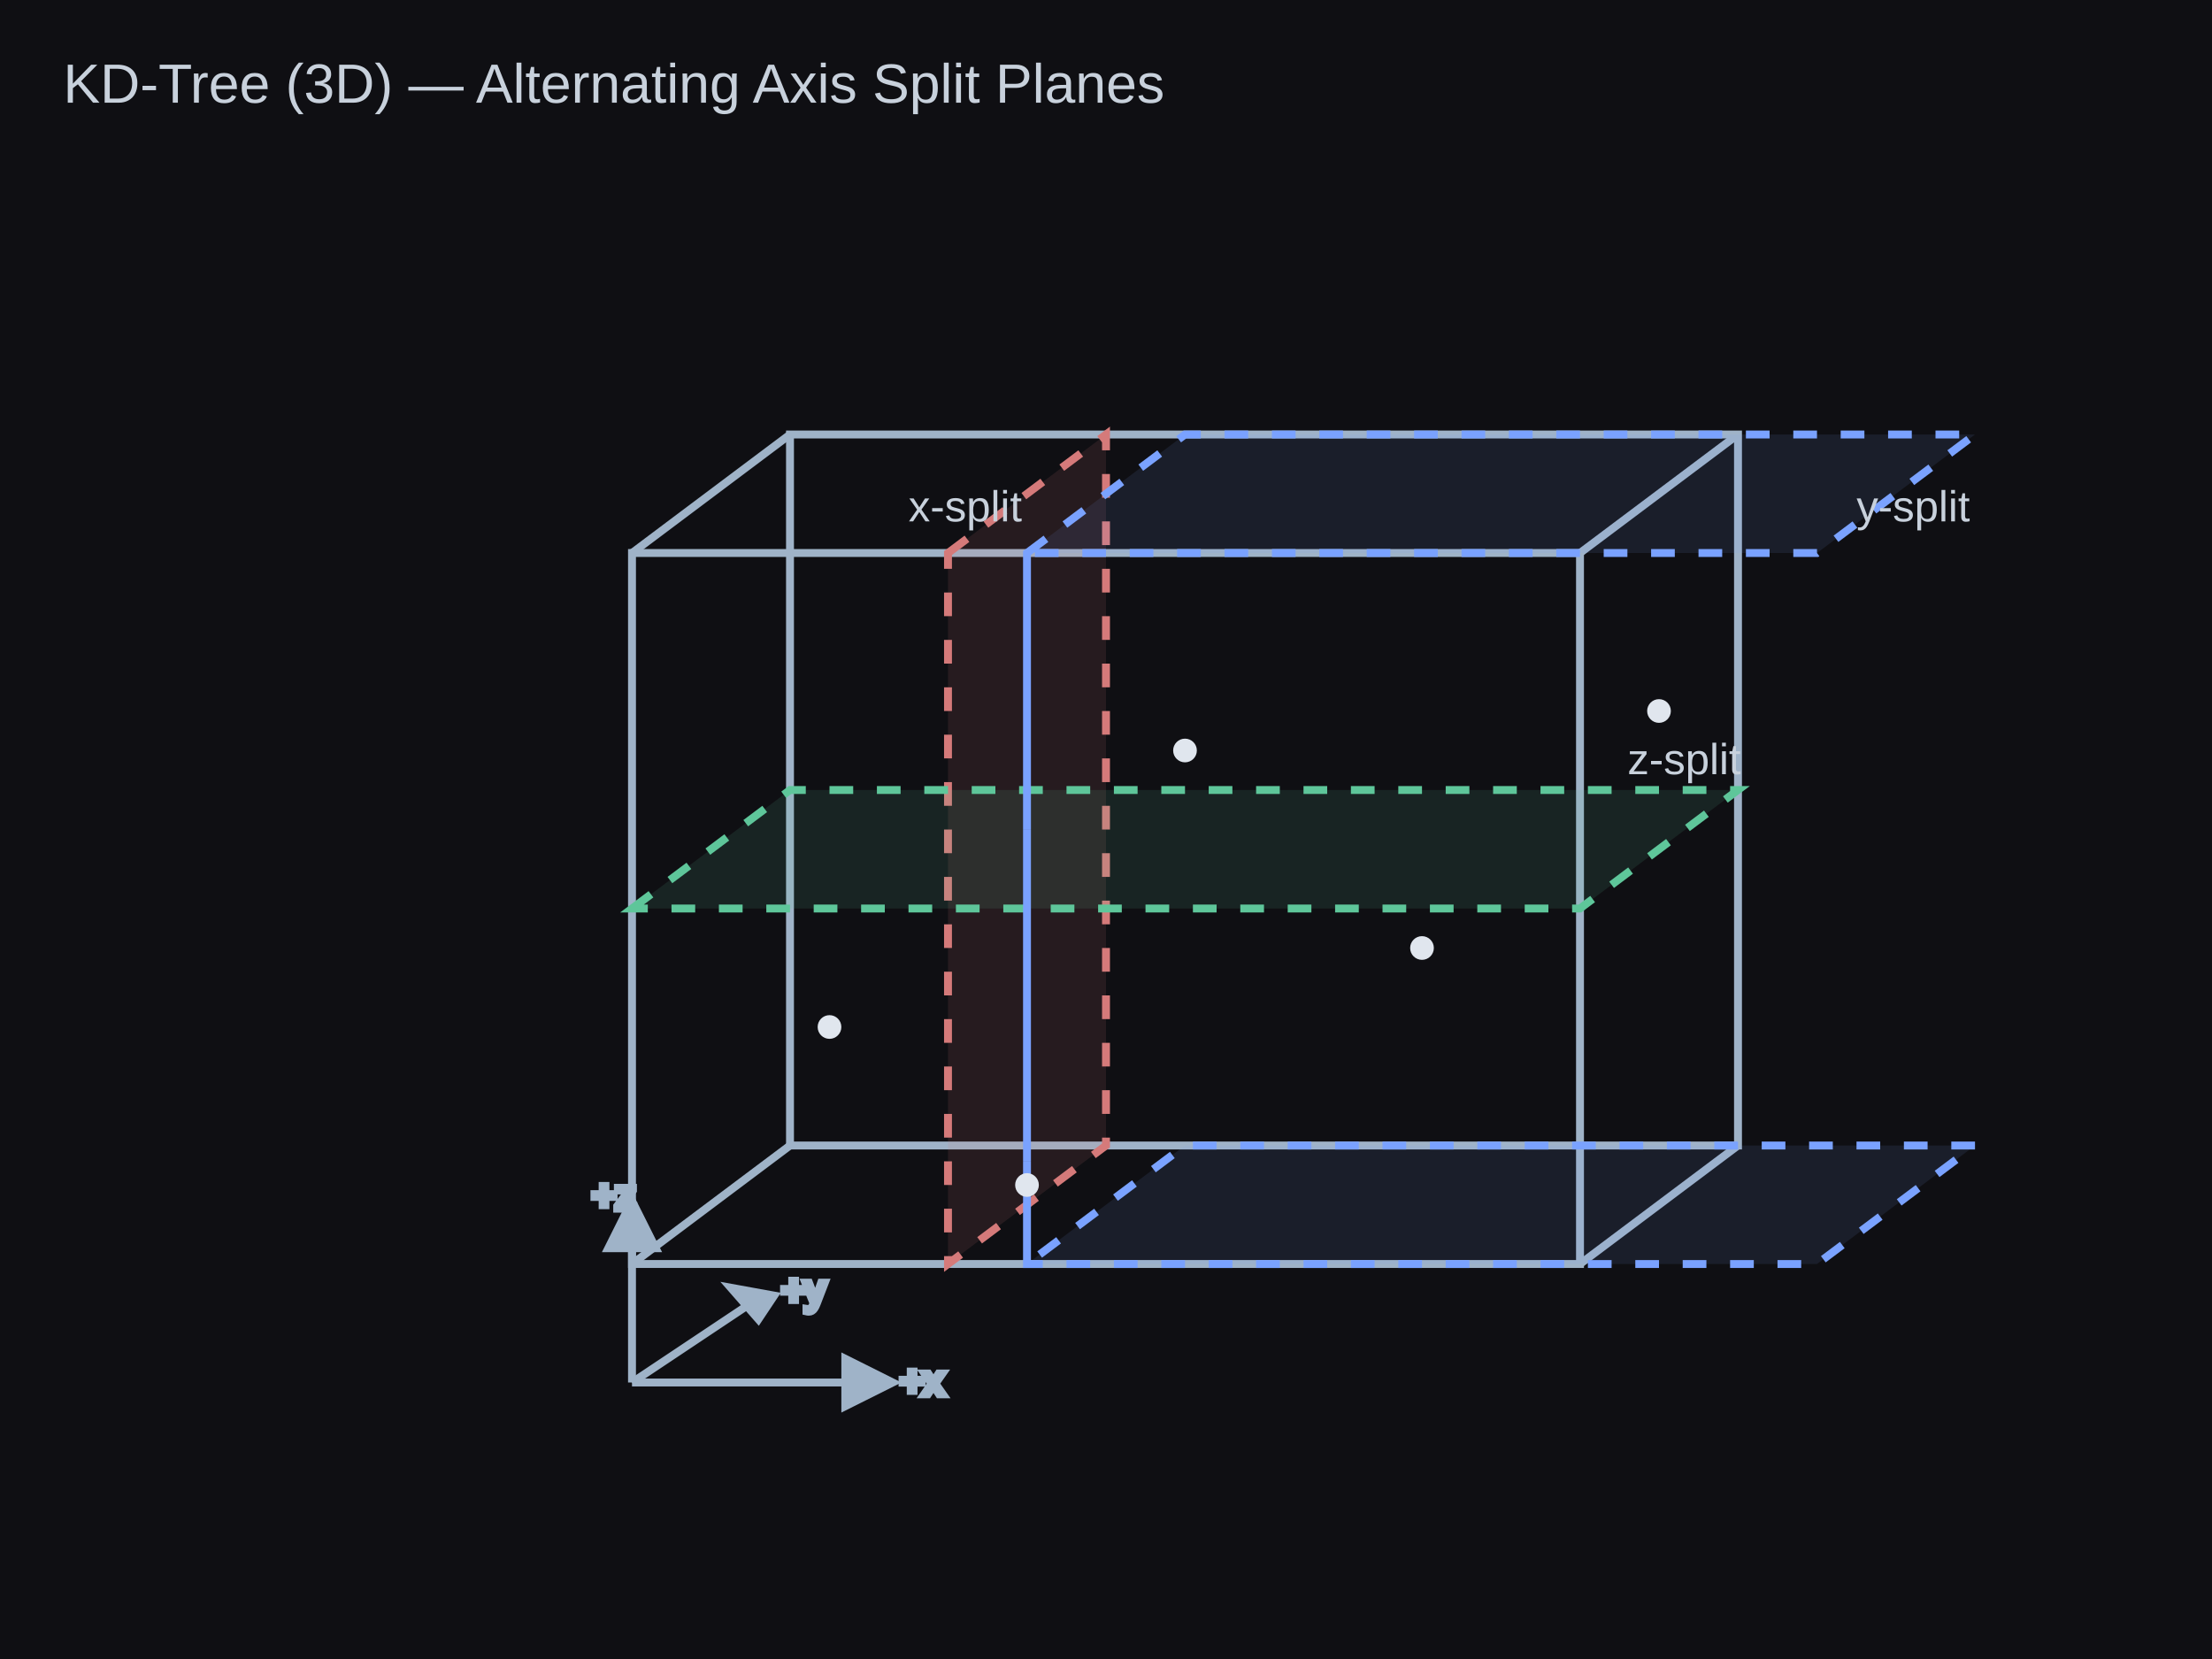
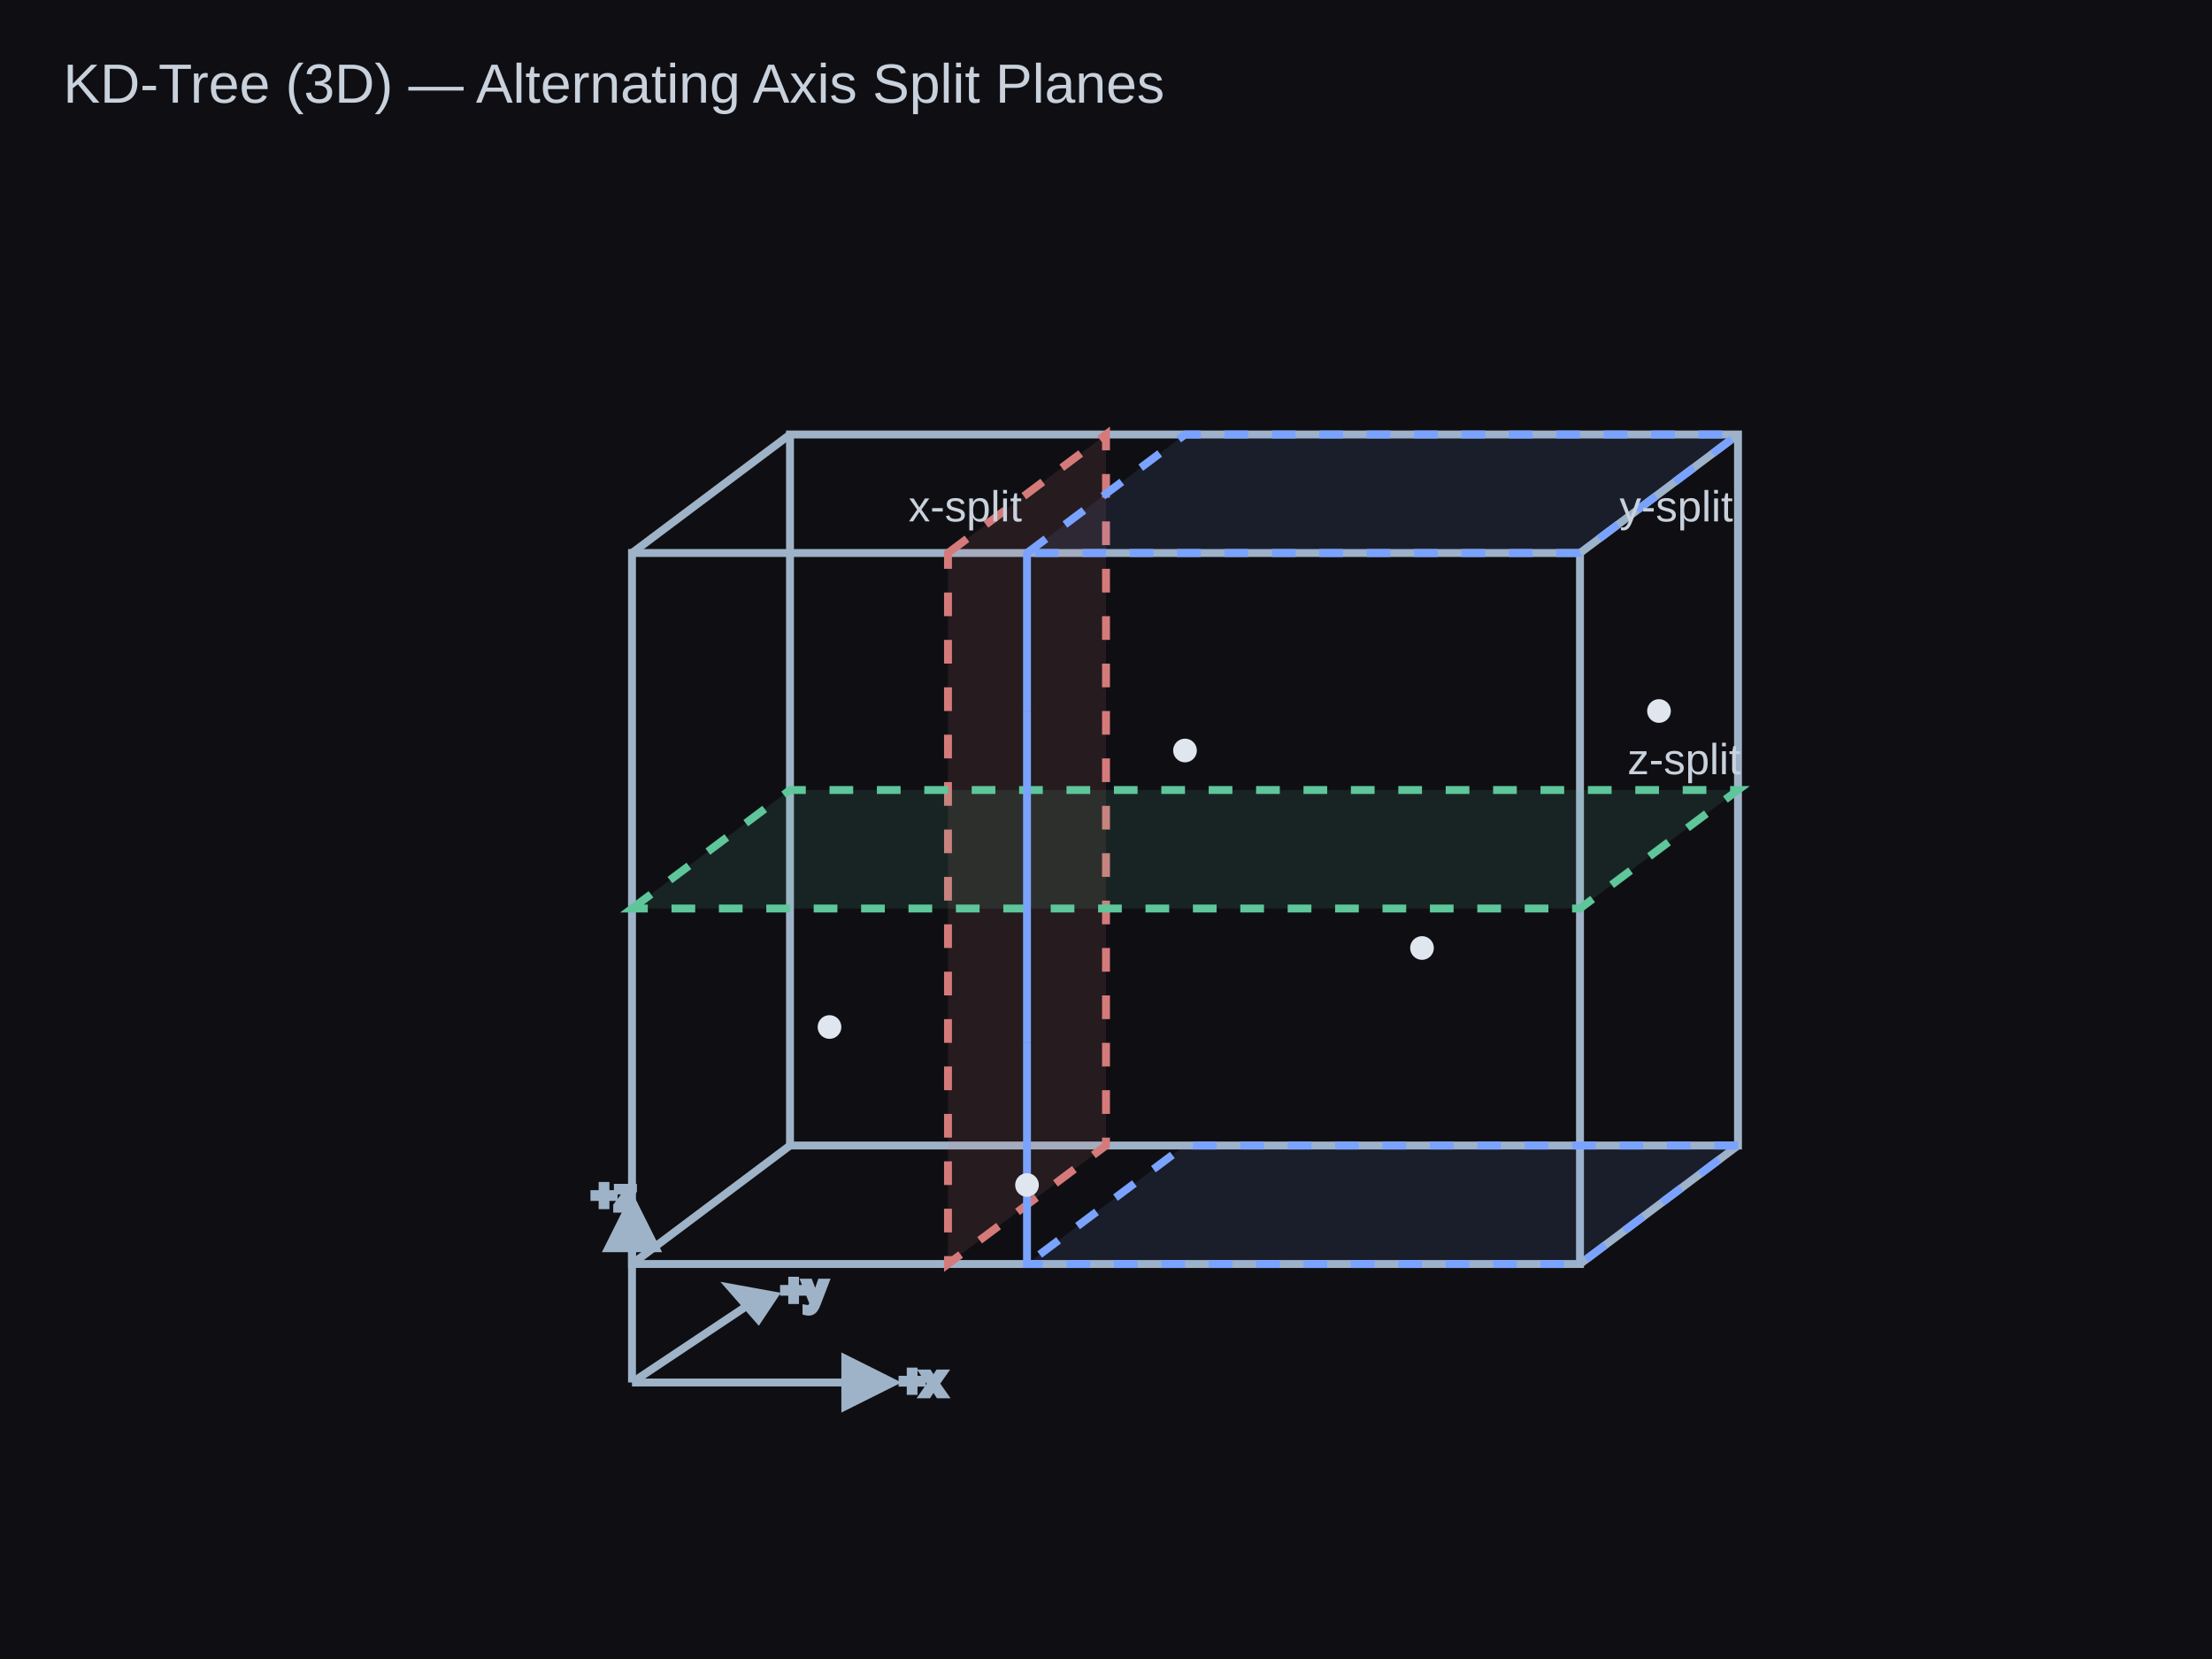
<svg xmlns="http://www.w3.org/2000/svg" width="560" height="420" viewBox="0 0 560 420">
  <rect x="0" y="0" width="560" height="420" fill="#0f0f13" />
  <g font-family="Verdana,Arial,sans-serif" font-size="14" fill="#c8d1dc">
    <text x="16" y="26">KD-Tree (3D) — Alternating Axis Split Planes</text>
  </g>
  <g fill="none" stroke="#9fb3c8" stroke-width="2">
    <rect x="160" y="140" width="240" height="180" />
    <rect x="200" y="110" width="240" height="180" />
    <line x1="160" y1="140" x2="200" y2="110" />
    <line x1="400" y1="140" x2="440" y2="110" />
    <line x1="160" y1="320" x2="200" y2="290" />
    <line x1="400" y1="320" x2="440" y2="290" />
  </g>
  <g fill="rgba(213, 122, 122, 0.12)" stroke="#d57a7a" stroke-width="2" stroke-dasharray="6 6">
    <polygon points="240,140 280,110 280,290 240,320" />
  </g>
  <g font-family="Verdana,Arial,sans-serif" font-size="11" fill="#c8d1dc">
    <text x="230" y="132">x-split</text>
  </g>
  <g fill="rgba(94, 198, 154, 0.12)" stroke="#5ec69a" stroke-width="2" stroke-dasharray="6 6">
    <polygon points="160,230 200,200 440,200 400,230" />
  </g>
  <g font-family="Verdana,Arial,sans-serif" font-size="11" fill="#c8d1dc">
    <text x="412" y="196">z-split</text>
  </g>
  <g fill="rgba(122, 162, 255, 0.10)" stroke="#7aa2ff" stroke-width="2" stroke-dasharray="6 6">
-     <polygon points="260,140 300,110 500,110 460,140 260,140 260,320 300,290 500,290 460,320 260,320" />
+     <polygon points="260,140 300,110 440,110 400,140 260,140 260,320 300,290 440,290 400,320 260,320" />
  </g>
  <g font-family="Verdana,Arial,sans-serif" font-size="11" fill="#c8d1dc">
-     <text x="470" y="132">y-split</text>
+     <text x="410" y="132">y-split</text>
  </g>
  <g fill="#e0e6ee">
    <circle cx="210" cy="260" r="3" />
    <circle cx="300" cy="190" r="3" />
    <circle cx="360" cy="240" r="3" />
    <circle cx="260" cy="300" r="3" />
    <circle cx="420" cy="180" r="3" />
  </g>
  <g stroke="#9fb3c8" stroke-width="2" fill="#9fb3c8" font-family="Verdana,Arial,sans-serif" font-size="10">
    <line x1="160" y1="350" x2="220" y2="350" />
    <polygon points="214,344 214,356 226,350" />
    <text x="228" y="353" fill="#c8d1dc">+x</text>
    <line x1="160" y1="350" x2="190" y2="330" />
    <polygon points="185,326 192,334 196,328" />
    <text x="198" y="330" fill="#c8d1dc">+y</text>
    <line x1="160" y1="350" x2="160" y2="310" />
    <polygon points="154,316 166,316 160,304" />
    <text x="150" y="306" fill="#c8d1dc">+z</text>
  </g>
</svg>
